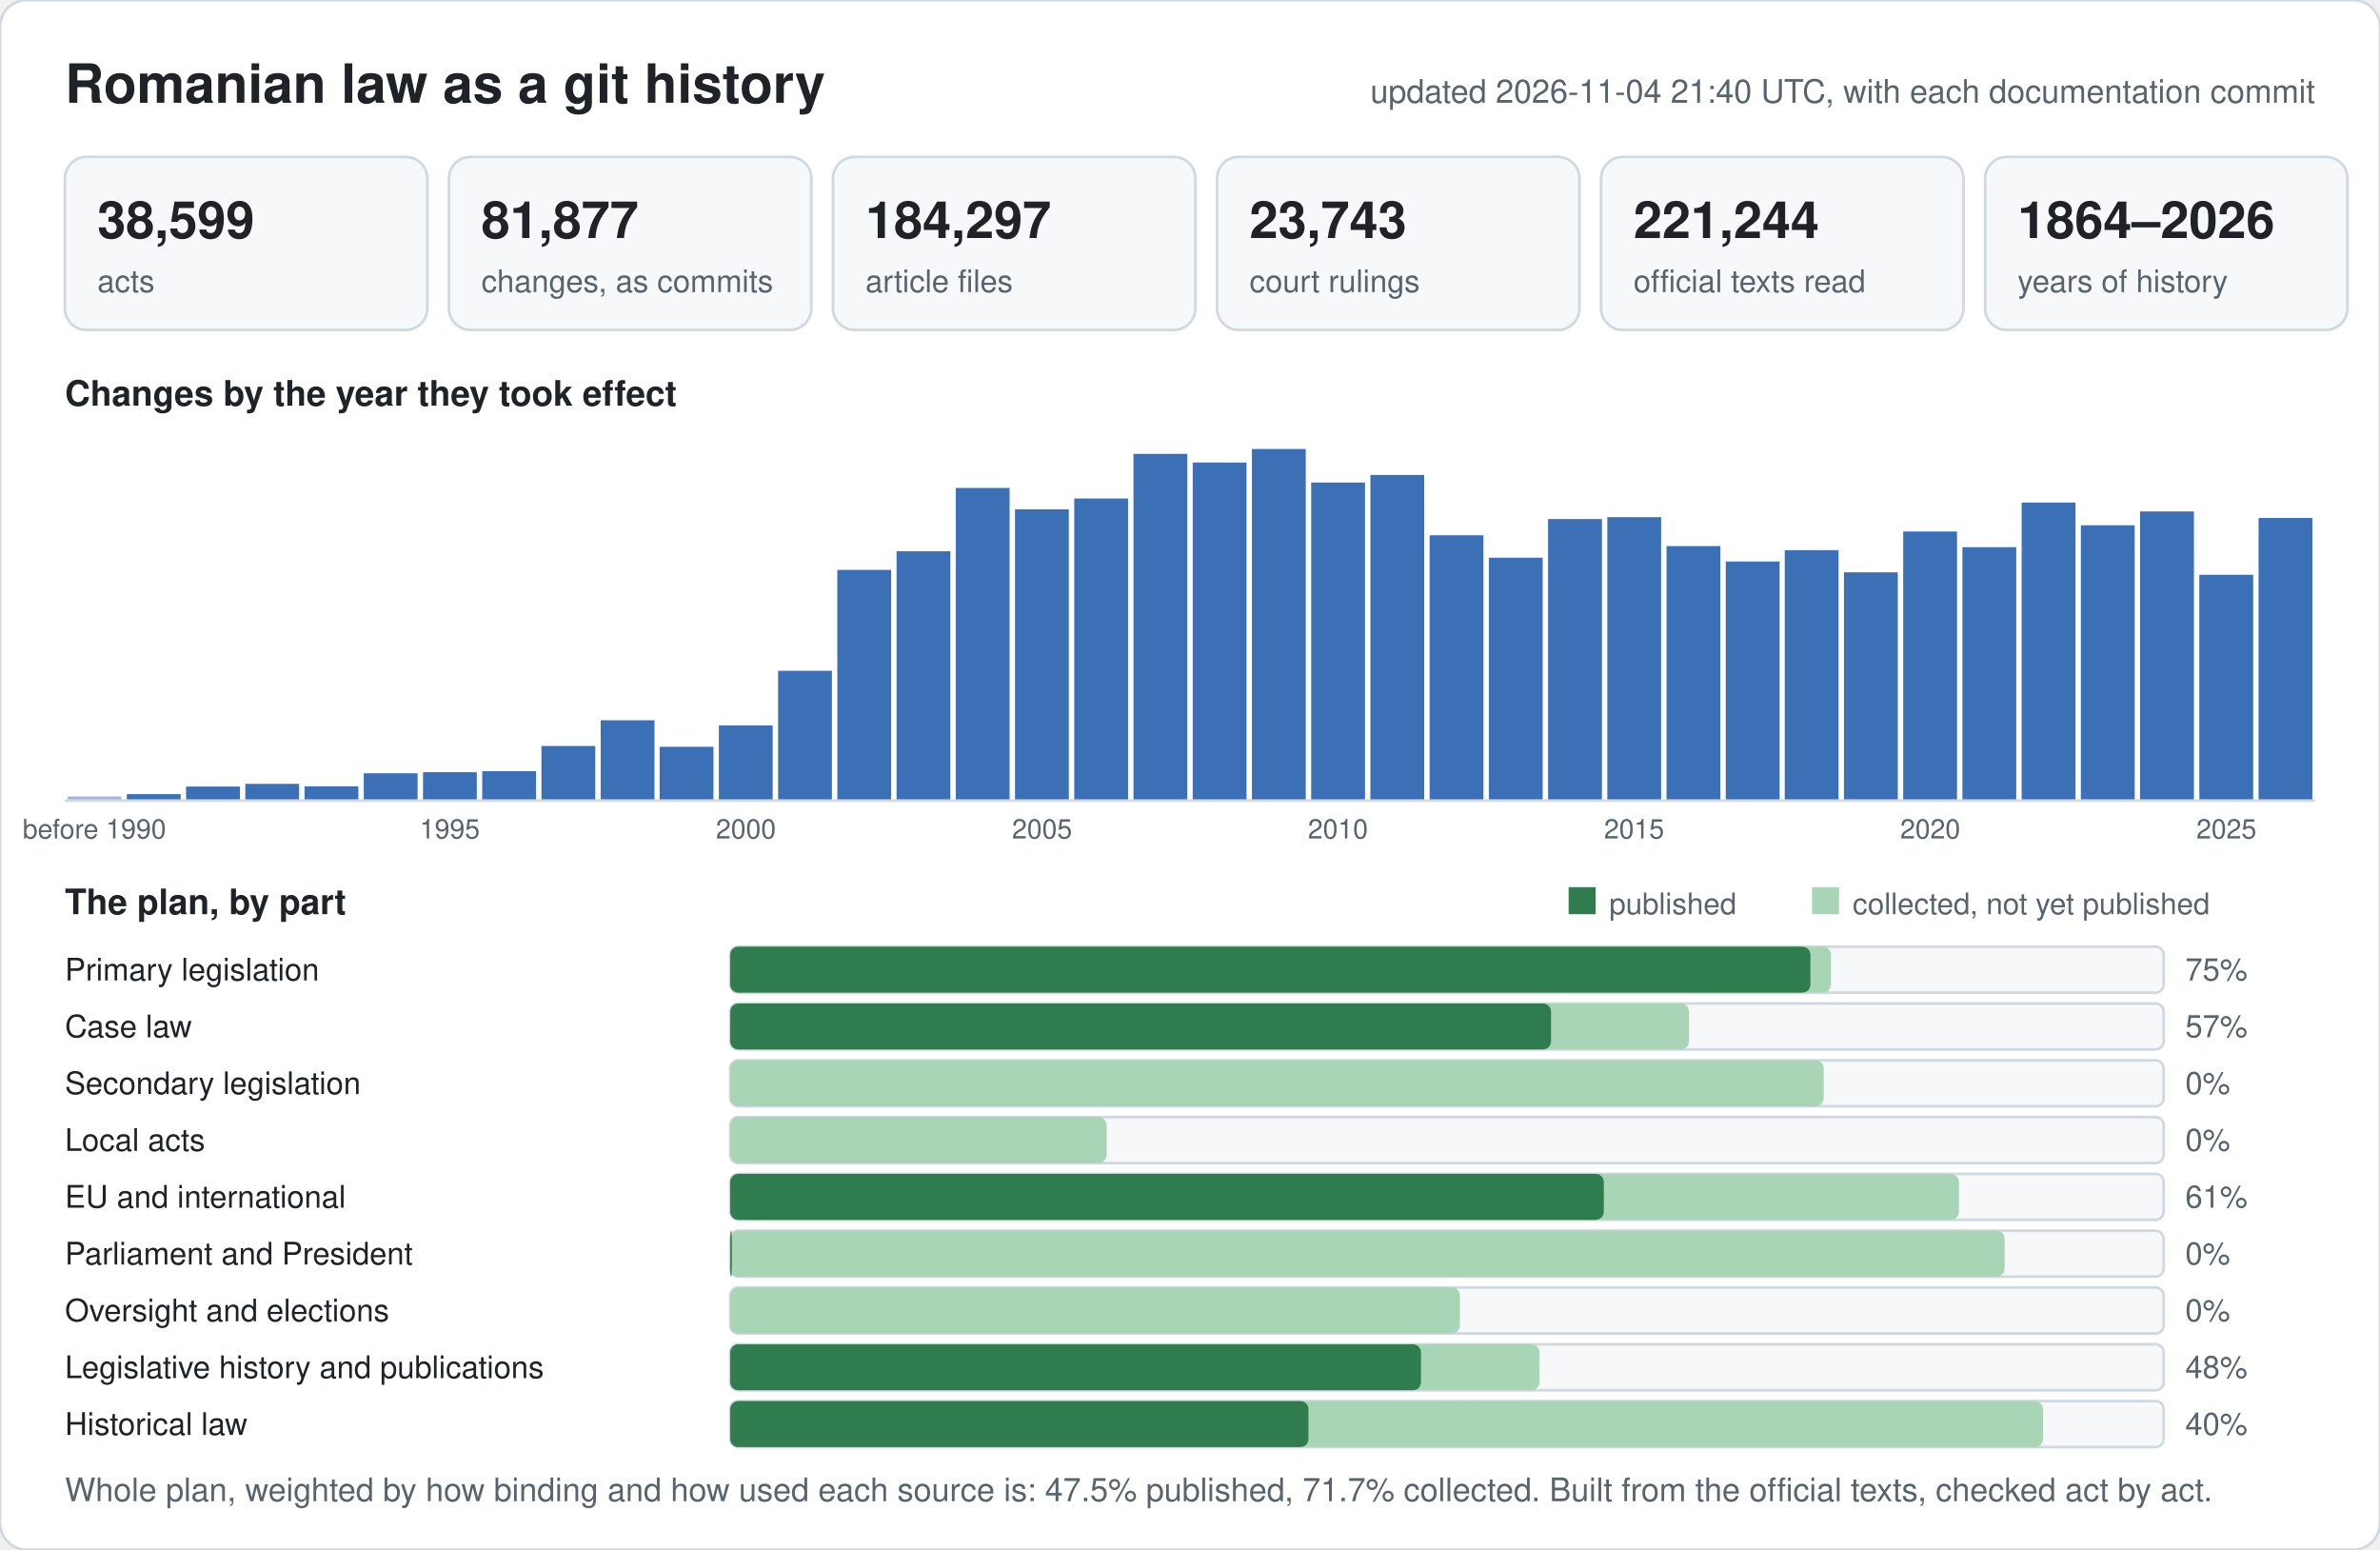
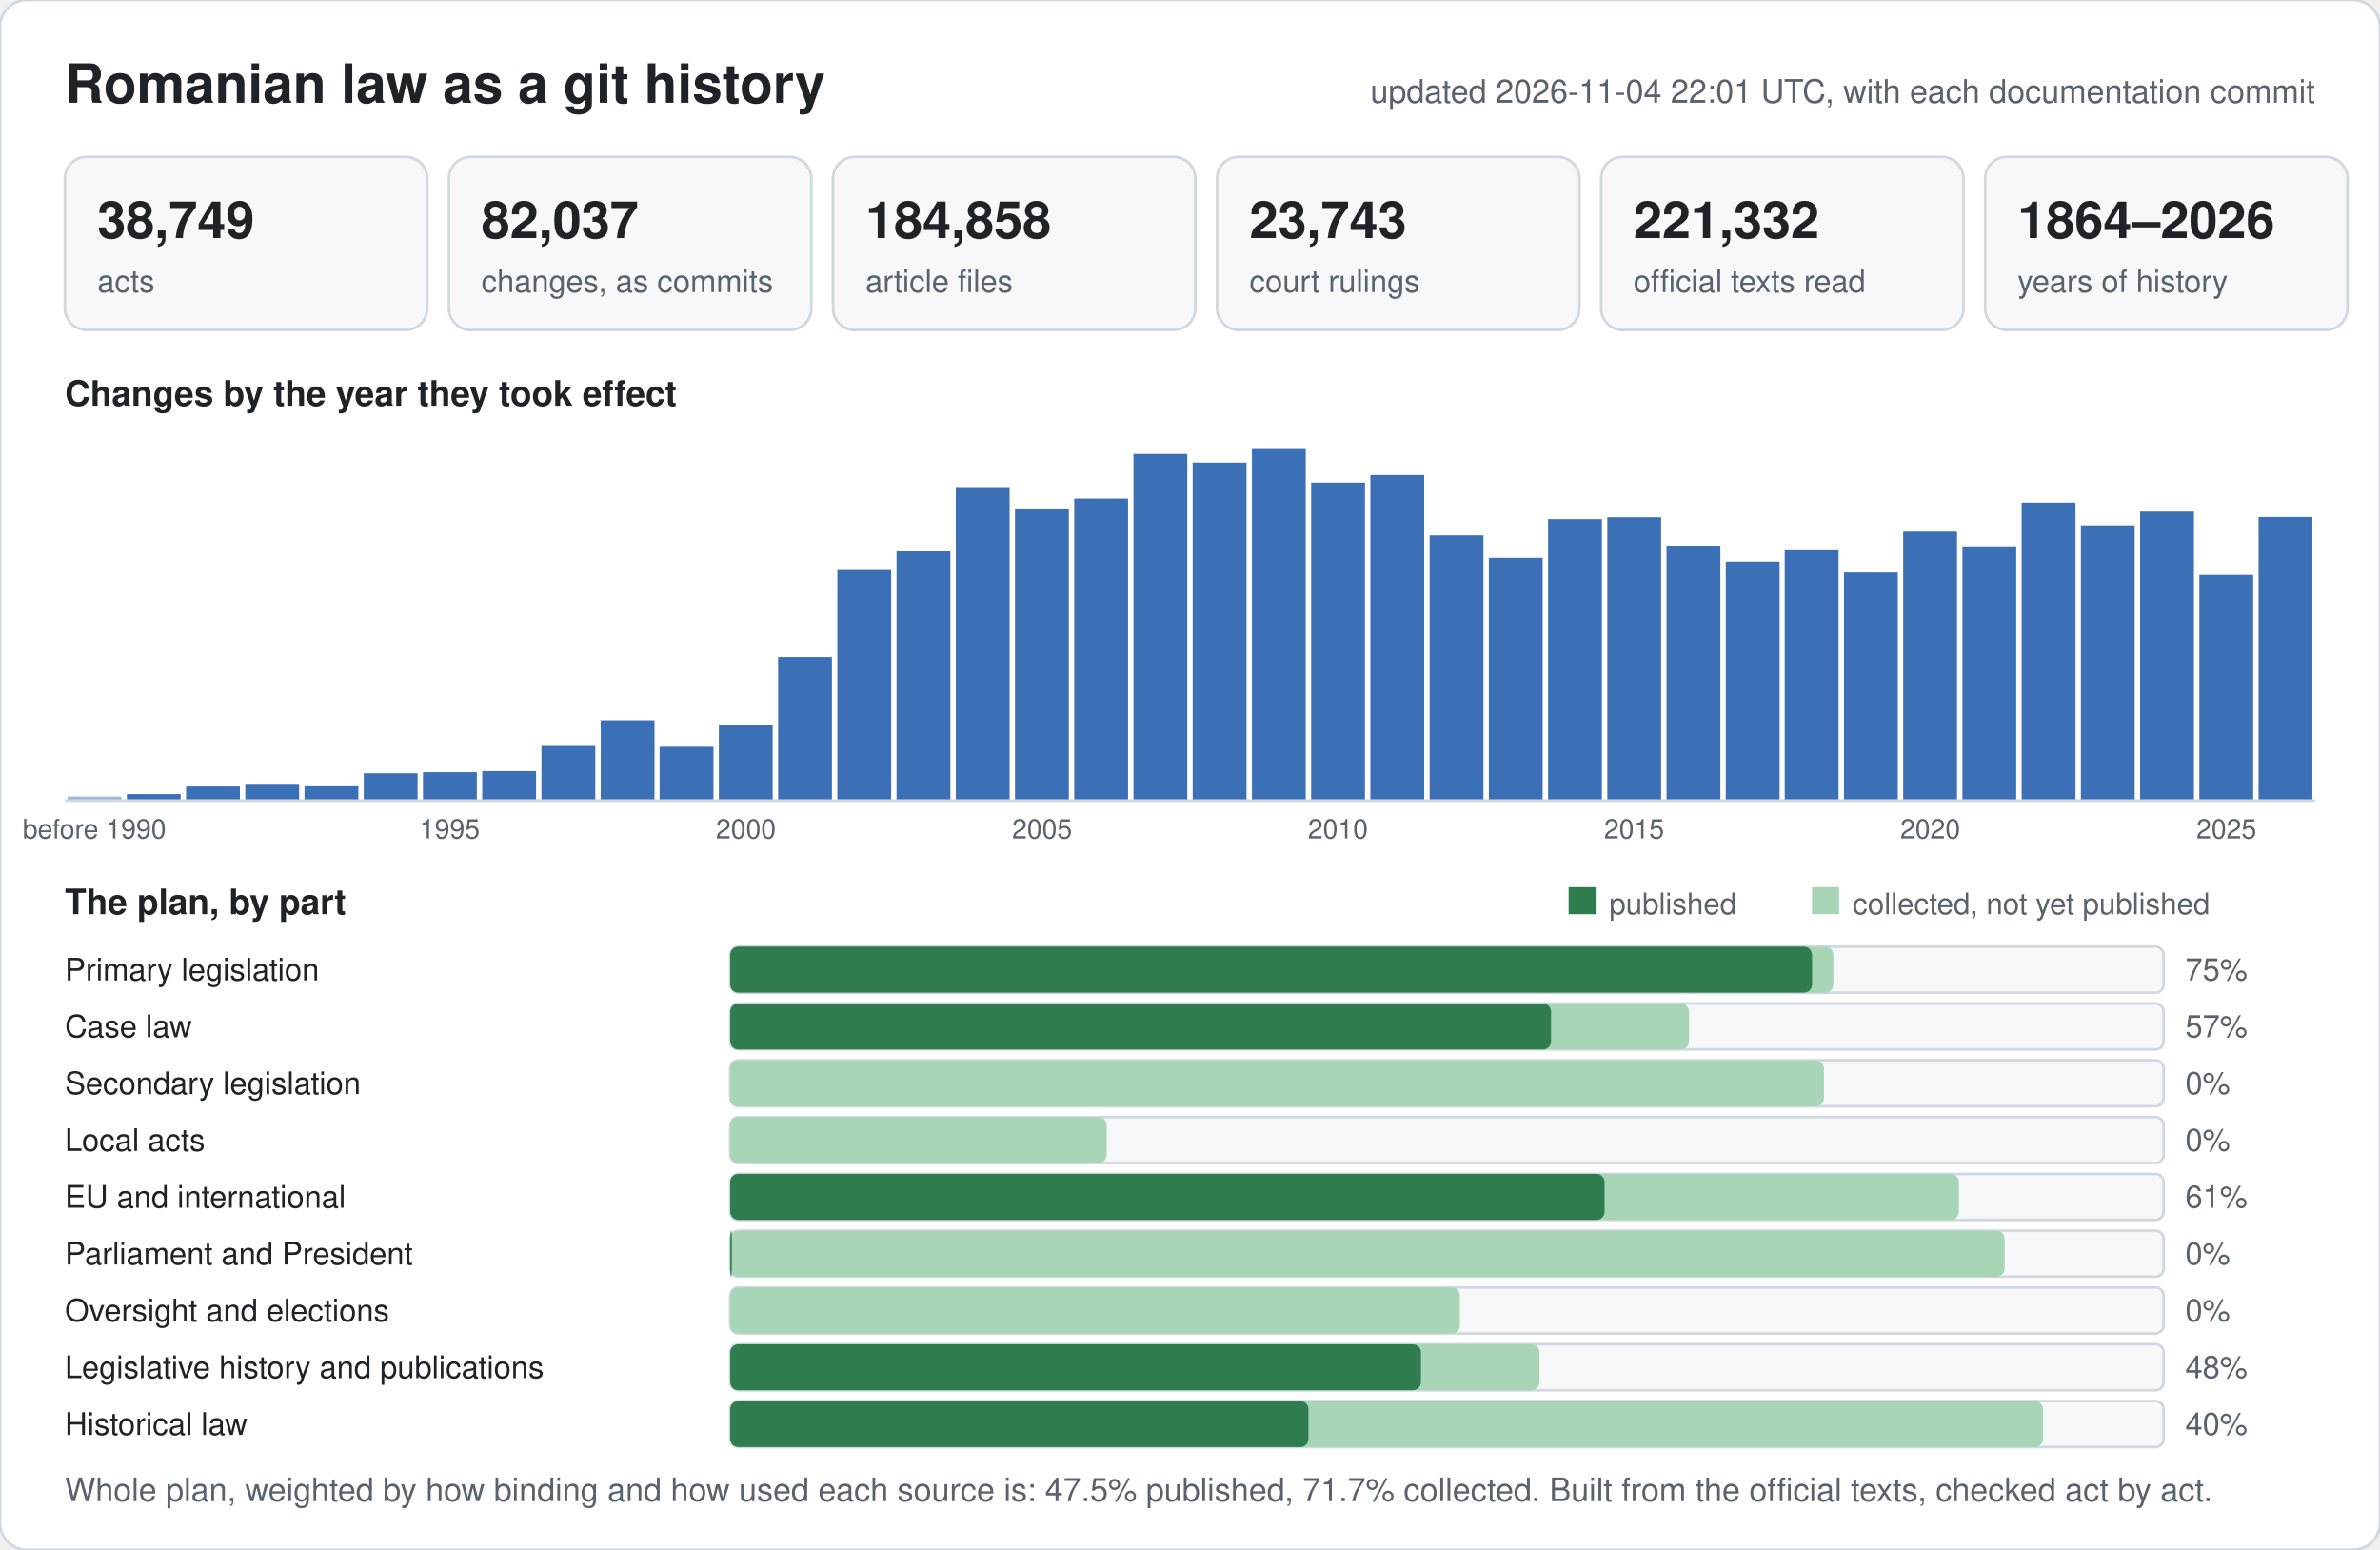
<svg xmlns="http://www.w3.org/2000/svg" width="880" height="573" viewBox="0 0 880 573" font-family="-apple-system,BlinkMacSystemFont,Segoe UI,Helvetica,Arial,sans-serif">
  <rect width="880" height="573" rx="10" fill="#ffffff" stroke="#d1d9e0" />
  <text x="24" y="38" font-size="20" font-weight="600" fill="#1f2328">Romanian law as a git history</text>
-   <text x="856" y="38" font-size="12" text-anchor="end" fill="#59636e">updated 2026-11-04 21:40 UTC, with each documentation commit</text>
+   <text x="856" y="38" font-size="12" text-anchor="end" fill="#59636e">updated 2026-11-04 22:01 UTC, with each documentation commit</text>
  <rect x="24" y="58" width="134" height="64" rx="8" fill="#f6f8fa" stroke="#d1d9e0" />
-   <text x="36" y="88" font-size="19" font-weight="600" fill="#1f2328">38,599</text>
+   <text x="36" y="88" font-size="19" font-weight="600" fill="#1f2328">38,749</text>
  <text x="36" y="108" font-size="11.5" fill="#59636e">acts</text>
  <rect x="166" y="58" width="134" height="64" rx="8" fill="#f6f8fa" stroke="#d1d9e0" />
-   <text x="178" y="88" font-size="19" font-weight="600" fill="#1f2328">81,877</text>
+   <text x="178" y="88" font-size="19" font-weight="600" fill="#1f2328">82,037</text>
  <text x="178" y="108" font-size="11.5" fill="#59636e">changes, as commits</text>
  <rect x="308" y="58" width="134" height="64" rx="8" fill="#f6f8fa" stroke="#d1d9e0" />
-   <text x="320" y="88" font-size="19" font-weight="600" fill="#1f2328">184,297</text>
+   <text x="320" y="88" font-size="19" font-weight="600" fill="#1f2328">184,858</text>
  <text x="320" y="108" font-size="11.5" fill="#59636e">article files</text>
  <rect x="450" y="58" width="134" height="64" rx="8" fill="#f6f8fa" stroke="#d1d9e0" />
  <text x="462" y="88" font-size="19" font-weight="600" fill="#1f2328">23,743</text>
  <text x="462" y="108" font-size="11.5" fill="#59636e">court rulings</text>
  <rect x="592" y="58" width="134" height="64" rx="8" fill="#f6f8fa" stroke="#d1d9e0" />
-   <text x="604" y="88" font-size="19" font-weight="600" fill="#1f2328">221,244</text>
+   <text x="604" y="88" font-size="19" font-weight="600" fill="#1f2328">221,332</text>
  <text x="604" y="108" font-size="11.5" fill="#59636e">official texts read</text>
  <rect x="734" y="58" width="134" height="64" rx="8" fill="#f6f8fa" stroke="#d1d9e0" />
  <text x="746" y="88" font-size="19" font-weight="600" fill="#1f2328">1864–2026</text>
  <text x="746" y="108" font-size="11.5" fill="#59636e">years of history</text>
  <text x="24" y="150" font-size="13" font-weight="600" fill="#1f2328">Changes by the year they took effect</text>
  <rect x="25.0" y="294.5" width="19.9" height="1.5" fill="#9db6dc" />
  <text x="34.9" y="310" font-size="10" text-anchor="middle" fill="#59636e">before 1990</text>
  <rect x="46.9" y="293.6" width="19.9" height="2.4" fill="#3b6fb6" />
  <rect x="68.8" y="290.8" width="19.9" height="5.2" fill="#3b6fb6" />
  <rect x="90.7" y="289.8" width="19.9" height="6.2" fill="#3b6fb6" />
  <rect x="112.6" y="290.7" width="19.9" height="5.3" fill="#3b6fb6" />
  <rect x="134.5" y="285.9" width="19.9" height="10.1" fill="#3b6fb6" />
  <rect x="156.4" y="285.5" width="19.9" height="10.5" fill="#3b6fb6" />
  <text x="166.3" y="310" font-size="10" text-anchor="middle" fill="#59636e">1995</text>
  <rect x="178.3" y="285.1" width="19.9" height="10.9" fill="#3b6fb6" />
  <rect x="200.2" y="275.8" width="19.9" height="20.2" fill="#3b6fb6" />
  <rect x="222.1" y="266.3" width="19.9" height="29.7" fill="#3b6fb6" />
  <rect x="243.9" y="276.1" width="19.9" height="19.9" fill="#3b6fb6" />
  <rect x="265.8" y="268.2" width="19.9" height="27.8" fill="#3b6fb6" />
  <text x="275.8" y="310" font-size="10" text-anchor="middle" fill="#59636e">2000</text>
-   <rect x="287.7" y="248.0" width="19.9" height="48.0" fill="#3b6fb6" />
+   <rect x="287.7" y="242.9" width="19.9" height="53.1" fill="#3b6fb6" />
  <rect x="309.6" y="210.7" width="19.9" height="85.3" fill="#3b6fb6" />
  <rect x="331.5" y="203.8" width="19.9" height="92.2" fill="#3b6fb6" />
  <rect x="353.4" y="180.4" width="19.9" height="115.6" fill="#3b6fb6" />
  <rect x="375.3" y="188.3" width="19.9" height="107.7" fill="#3b6fb6" />
  <text x="385.3" y="310" font-size="10" text-anchor="middle" fill="#59636e">2005</text>
  <rect x="397.2" y="184.3" width="19.9" height="111.7" fill="#3b6fb6" />
  <rect x="419.1" y="167.8" width="19.9" height="128.2" fill="#3b6fb6" />
  <rect x="441.0" y="171.0" width="19.9" height="125.0" fill="#3b6fb6" />
  <rect x="462.9" y="166.0" width="19.9" height="130.0" fill="#3b6fb6" />
  <rect x="484.8" y="178.4" width="19.9" height="117.6" fill="#3b6fb6" />
  <text x="494.7" y="310" font-size="10" text-anchor="middle" fill="#59636e">2010</text>
  <rect x="506.7" y="175.6" width="19.9" height="120.4" fill="#3b6fb6" />
  <rect x="528.6" y="197.9" width="19.9" height="98.1" fill="#3b6fb6" />
  <rect x="550.5" y="206.2" width="19.9" height="89.8" fill="#3b6fb6" />
  <rect x="572.4" y="191.9" width="19.9" height="104.1" fill="#3b6fb6" />
  <rect x="594.3" y="191.2" width="19.9" height="104.8" fill="#3b6fb6" />
  <text x="604.2" y="310" font-size="10" text-anchor="middle" fill="#59636e">2015</text>
  <rect x="616.2" y="201.9" width="19.9" height="94.1" fill="#3b6fb6" />
  <rect x="638.1" y="207.6" width="19.9" height="88.4" fill="#3b6fb6" />
  <rect x="659.9" y="203.4" width="19.9" height="92.6" fill="#3b6fb6" />
  <rect x="681.8" y="211.6" width="19.9" height="84.4" fill="#3b6fb6" />
  <rect x="703.7" y="196.5" width="19.9" height="99.5" fill="#3b6fb6" />
  <text x="713.7" y="310" font-size="10" text-anchor="middle" fill="#59636e">2020</text>
  <rect x="725.6" y="202.3" width="19.9" height="93.7" fill="#3b6fb6" />
  <rect x="747.5" y="185.8" width="19.9" height="110.2" fill="#3b6fb6" />
  <rect x="769.4" y="194.2" width="19.9" height="101.8" fill="#3b6fb6" />
  <rect x="791.3" y="189.1" width="19.9" height="106.9" fill="#3b6fb6" />
  <rect x="813.2" y="212.5" width="19.9" height="83.5" fill="#3b6fb6" />
  <text x="823.2" y="310" font-size="10" text-anchor="middle" fill="#59636e">2025</text>
-   <rect x="835.1" y="191.5" width="19.9" height="104.5" fill="#3b6fb6" />
+   <rect x="835.1" y="191.1" width="19.9" height="104.9" fill="#3b6fb6" />
  <line x1="24" y1="296" x2="856" y2="296" stroke="#d1d9e0" />
  <text x="24" y="338" font-size="13" font-weight="600" fill="#1f2328">The plan, by part</text>
  <rect x="580" y="328" width="10" height="10" fill="#2f7d4f" />
  <text x="595" y="338" font-size="11" fill="#59636e">published</text>
  <rect x="670" y="328" width="10" height="10" fill="#a8d5b5" />
  <text x="685" y="338" font-size="11" fill="#59636e">collected, not yet published</text>
  <text x="24" y="362.5" font-size="11.5" fill="#1f2328">Primary legislation</text>
  <rect x="270" y="350" width="530" height="17" rx="3" fill="#f6f8fa" stroke="#d1d9e0" />
-   <rect x="270" y="350" width="407.0" height="17" rx="3" fill="#a8d5b5" />
-   <rect x="270" y="350" width="399.4" height="17" rx="3" fill="#2f7d4f" />
+   <rect x="270" y="350" width="407.9" height="17" rx="3" fill="#a8d5b5" />
+   <rect x="270" y="350" width="400.0" height="17" rx="3" fill="#2f7d4f" />
  <text x="808" y="362.5" font-size="11.5" fill="#59636e">75%</text>
  <text x="24" y="383.5" font-size="11.5" fill="#1f2328">Case law</text>
  <rect x="270" y="371" width="530" height="17" rx="3" fill="#f6f8fa" stroke="#d1d9e0" />
  <rect x="270" y="371" width="354.5" height="17" rx="3" fill="#a8d5b5" />
  <rect x="270" y="371" width="303.5" height="17" rx="3" fill="#2f7d4f" />
  <text x="808" y="383.5" font-size="11.5" fill="#59636e">57%</text>
  <text x="24" y="404.5" font-size="11.5" fill="#1f2328">Secondary legislation</text>
  <rect x="270" y="392" width="530" height="17" rx="3" fill="#f6f8fa" stroke="#d1d9e0" />
-   <rect x="270" y="392" width="404.3" height="17" rx="3" fill="#a8d5b5" />
+   <rect x="270" y="392" width="404.4" height="17" rx="3" fill="#a8d5b5" />
  <rect x="270" y="392" width="0.0" height="17" rx="3" fill="#2f7d4f" />
  <text x="808" y="404.5" font-size="11.5" fill="#59636e">0%</text>
  <text x="24" y="425.5" font-size="11.5" fill="#1f2328">Local acts</text>
  <rect x="270" y="413" width="530" height="17" rx="3" fill="#f6f8fa" stroke="#d1d9e0" />
  <rect x="270" y="413" width="139.2" height="17" rx="3" fill="#a8d5b5" />
  <rect x="270" y="413" width="0.0" height="17" rx="3" fill="#2f7d4f" />
  <text x="808" y="425.5" font-size="11.5" fill="#59636e">0%</text>
  <text x="24" y="446.5" font-size="11.5" fill="#1f2328">EU and international</text>
  <rect x="270" y="434" width="530" height="17" rx="3" fill="#f6f8fa" stroke="#d1d9e0" />
  <rect x="270" y="434" width="454.3" height="17" rx="3" fill="#a8d5b5" />
-   <rect x="270" y="434" width="323.0" height="17" rx="3" fill="#2f7d4f" />
+   <rect x="270" y="434" width="323.3" height="17" rx="3" fill="#2f7d4f" />
  <text x="808" y="446.5" font-size="11.5" fill="#59636e">61%</text>
  <text x="24" y="467.5" font-size="11.5" fill="#1f2328">Parliament and President</text>
  <rect x="270" y="455" width="530" height="17" rx="3" fill="#f6f8fa" stroke="#d1d9e0" />
  <rect x="270" y="455" width="471.2" height="17" rx="3" fill="#a8d5b5" />
  <rect x="270" y="455" width="0.6" height="17" rx="3" fill="#2f7d4f" />
  <text x="808" y="467.5" font-size="11.5" fill="#59636e">0%</text>
  <text x="24" y="488.5" font-size="11.5" fill="#1f2328">Oversight and elections</text>
  <rect x="270" y="476" width="530" height="17" rx="3" fill="#f6f8fa" stroke="#d1d9e0" />
  <rect x="270" y="476" width="269.8" height="17" rx="3" fill="#a8d5b5" />
  <rect x="270" y="476" width="0.0" height="17" rx="3" fill="#2f7d4f" />
  <text x="808" y="488.5" font-size="11.5" fill="#59636e">0%</text>
  <text x="24" y="509.5" font-size="11.5" fill="#1f2328">Legislative history and publications</text>
  <rect x="270" y="497" width="530" height="17" rx="3" fill="#f6f8fa" stroke="#d1d9e0" />
  <rect x="270" y="497" width="299.2" height="17" rx="3" fill="#a8d5b5" />
  <rect x="270" y="497" width="255.4" height="17" rx="3" fill="#2f7d4f" />
  <text x="808" y="509.5" font-size="11.5" fill="#59636e">48%</text>
  <text x="24" y="530.5" font-size="11.5" fill="#1f2328">Historical law</text>
  <rect x="270" y="518" width="530" height="17" rx="3" fill="#f6f8fa" stroke="#d1d9e0" />
  <rect x="270" y="518" width="485.4" height="17" rx="3" fill="#a8d5b5" />
  <rect x="270" y="518" width="213.8" height="17" rx="3" fill="#2f7d4f" />
  <text x="808" y="530.5" font-size="11.5" fill="#59636e">40%</text>
  <text x="24" y="555" font-size="12" fill="#59636e">Whole plan, weighted by how binding and how used each source is: 47.5% published, 71.7% collected. Built from the official texts, checked act by act.</text>
</svg>
